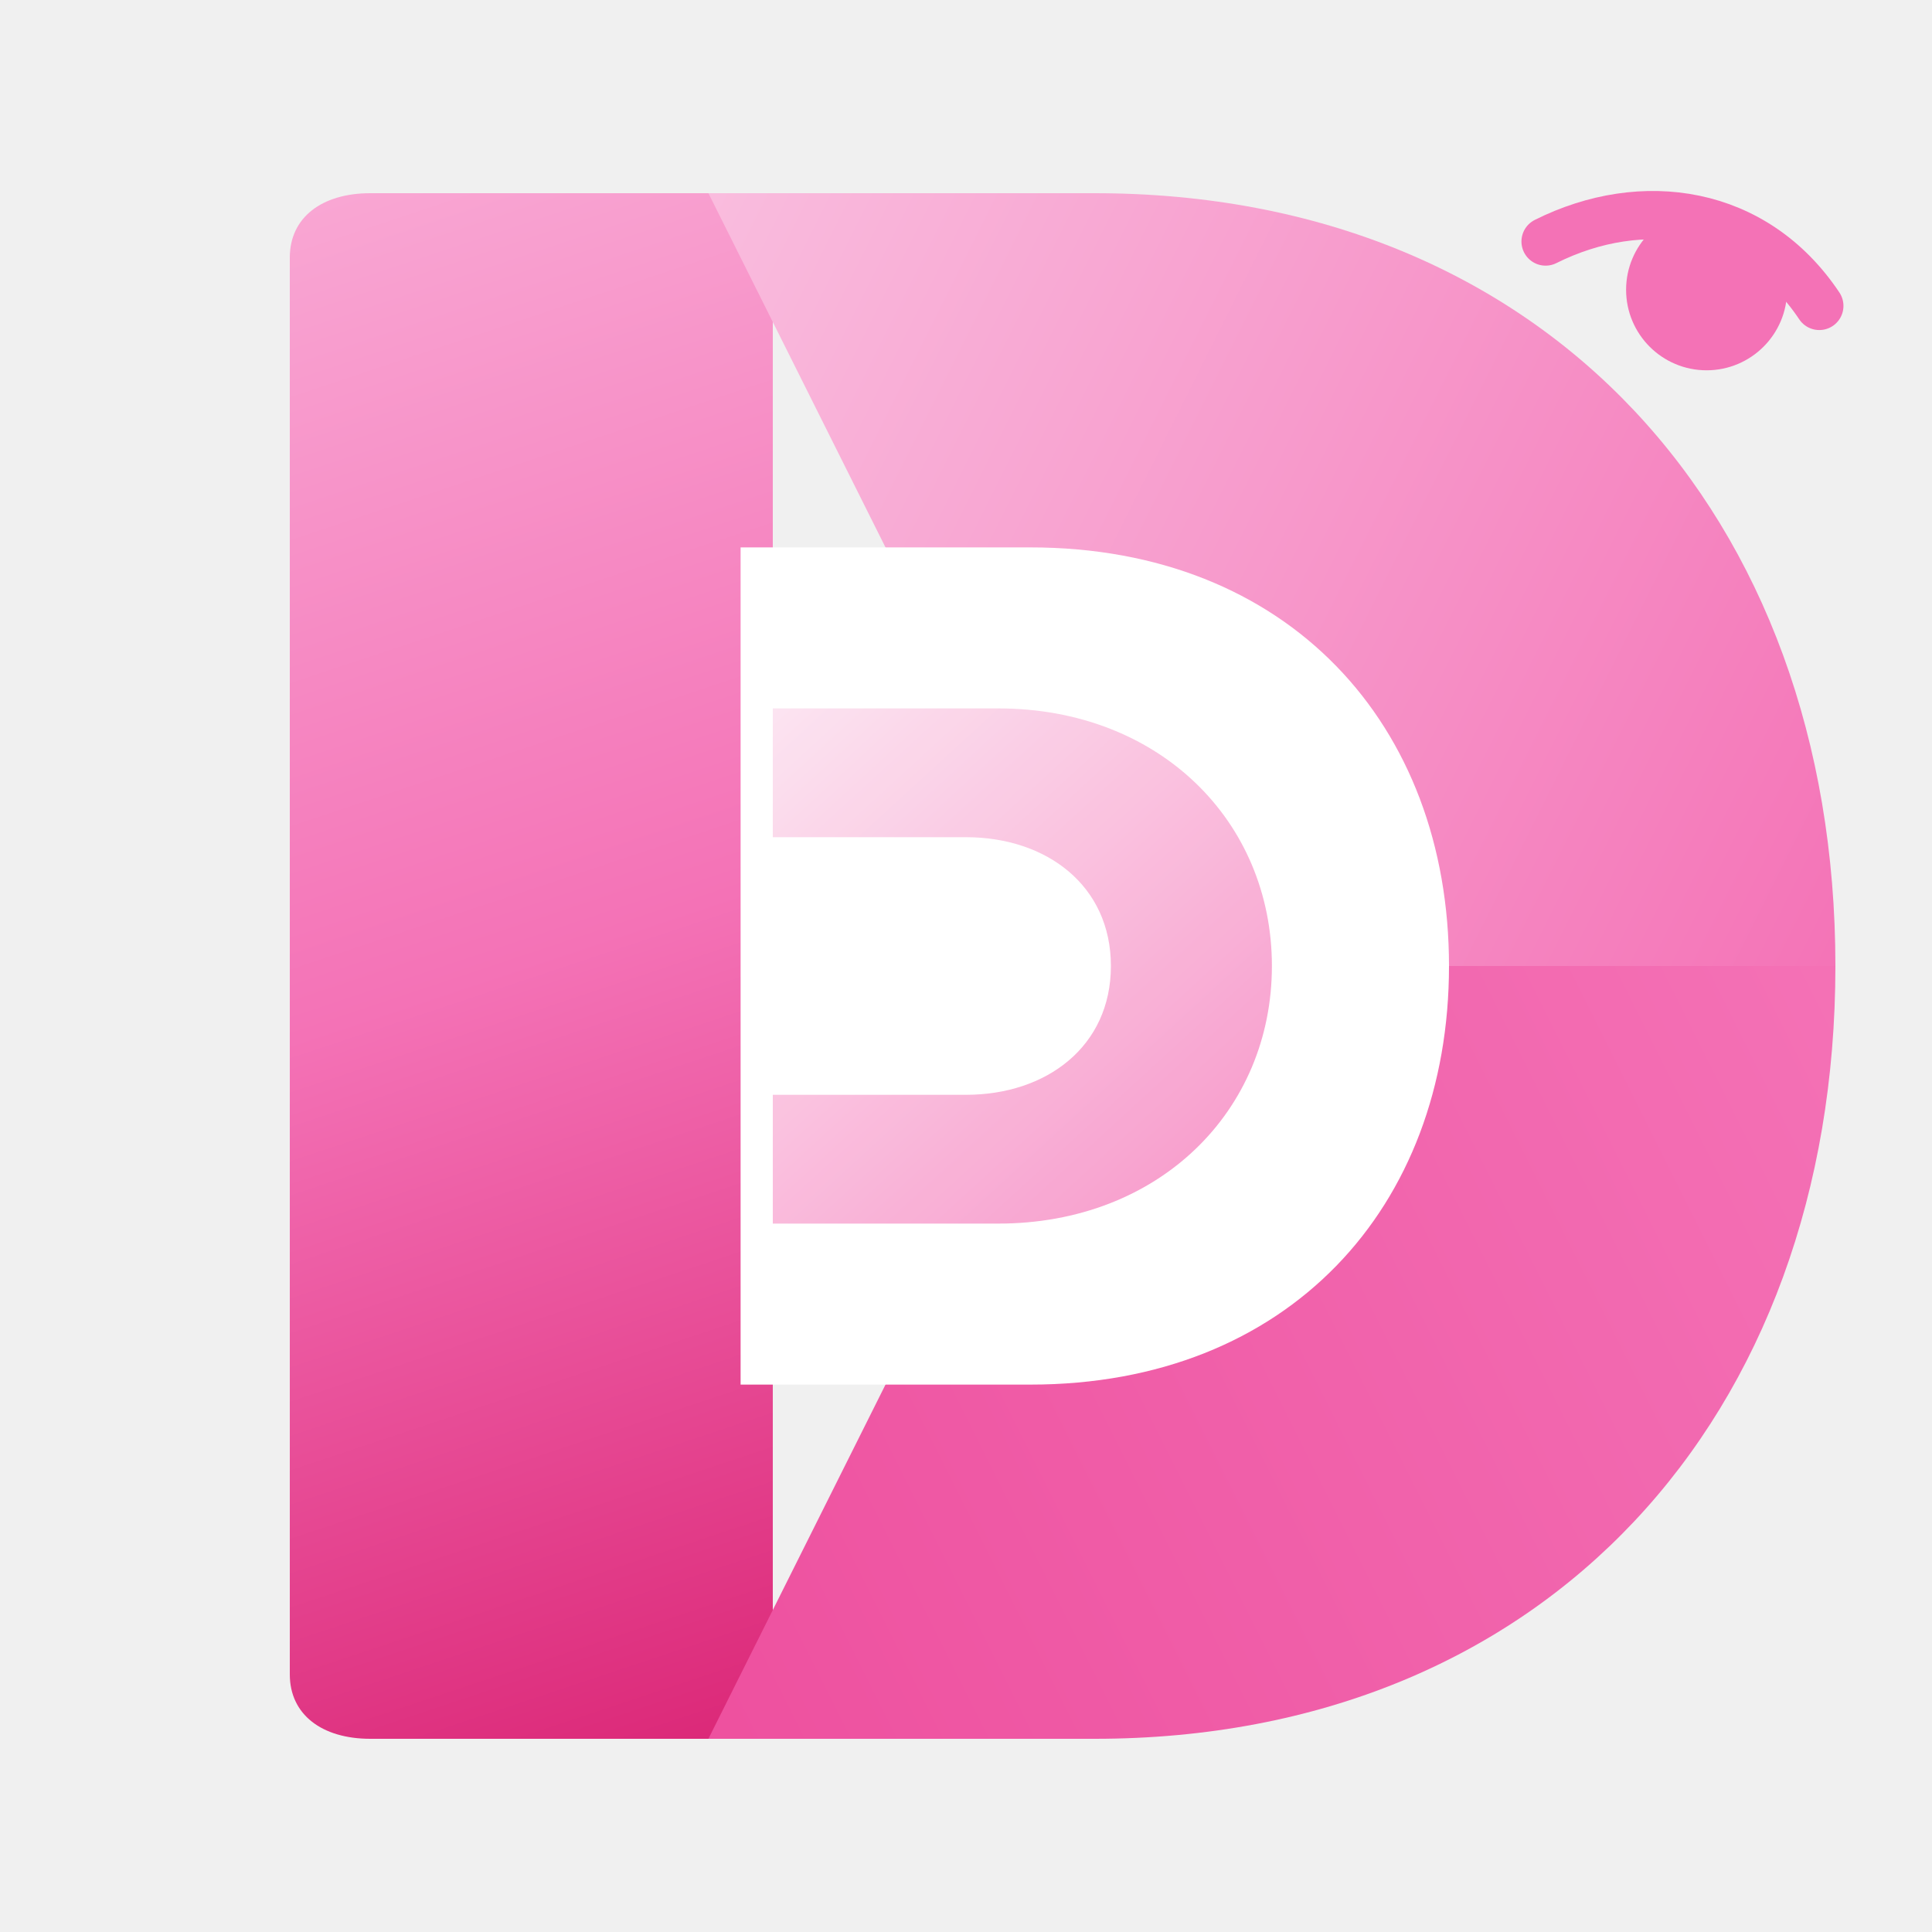
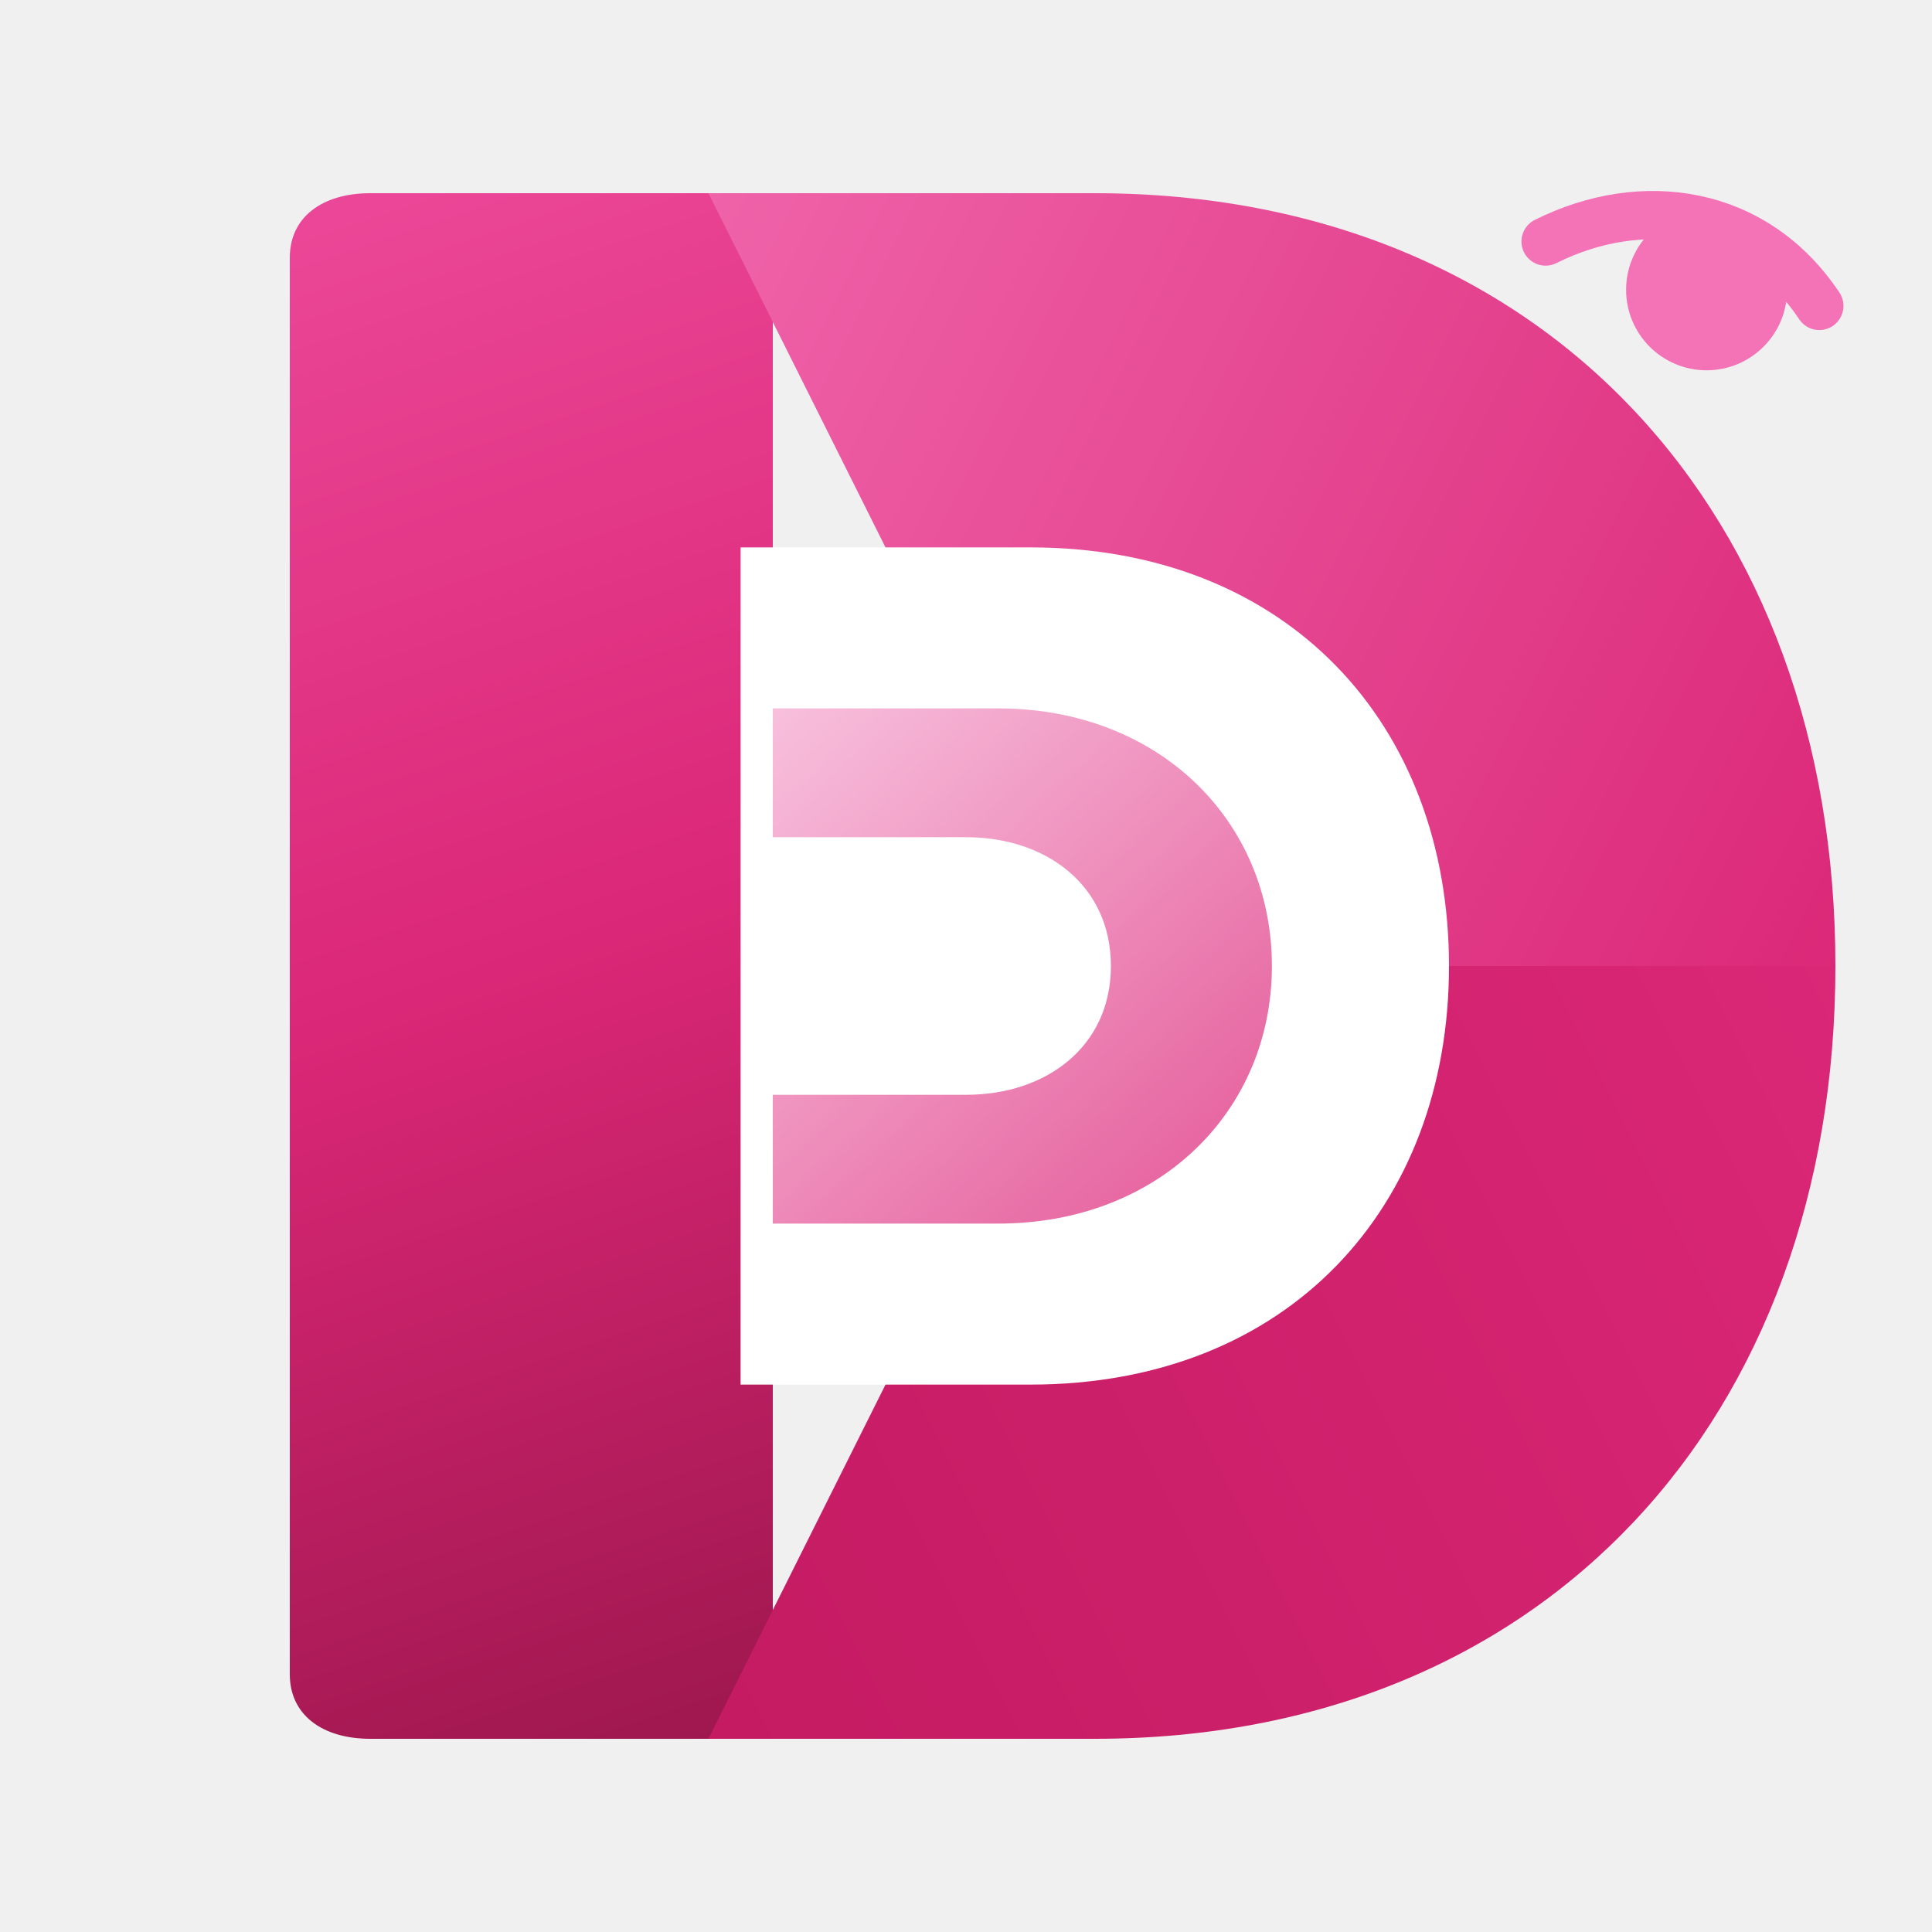
<svg xmlns="http://www.w3.org/2000/svg" viewBox="0 0 120 120" fill="none">
  <defs>
    <linearGradient id="favD_top" x1="20" y1="12" x2="116" y2="60" gradientUnits="userSpaceOnUse">
-       <stop offset="0%" stop-color="#fbcfe8" />
-       <stop offset="100%" stop-color="#f472b6" />
+       <stop offset="0%" stop-color="#f472b6" />
+       <stop offset="100%" stop-color="#db2777" />
    </linearGradient>
    <linearGradient id="favD_bottom" x1="116" y1="60" x2="20" y2="108" gradientUnits="userSpaceOnUse">
-       <stop offset="0%" stop-color="#f472b6" />
-       <stop offset="100%" stop-color="#ec4899" />
+       <stop offset="0%" stop-color="#db2777" />
+       <stop offset="100%" stop-color="#be185d" />
    </linearGradient>
    <linearGradient id="favD_spine" x1="16" y1="12" x2="48" y2="108" gradientUnits="userSpaceOnUse">
-       <stop offset="0%" stop-color="#f9a8d4" />
-       <stop offset="50%" stop-color="#f472b6" />
-       <stop offset="100%" stop-color="#db2777" />
+       <stop offset="0%" stop-color="#ec4899" />
+       <stop offset="50%" stop-color="#db2777" />
+       <stop offset="100%" stop-color="#9d174d" />
    </linearGradient>
    <linearGradient id="favD_core" x1="44" y1="36" x2="88" y2="84" gradientUnits="userSpaceOnUse">
-       <stop offset="0%" stop-color="#fdf2f8" />
-       <stop offset="100%" stop-color="#f472b6" />
+       <stop offset="0%" stop-color="#fbcfe8" />
+       <stop offset="100%" stop-color="#db2777" />
    </linearGradient>
  </defs>
  <path d="M 18 16 C 18 13.5 20 12 23 12 L 48 12 L 48 108 L 23 108 C 20 108 18 106.5 18 104 Z" fill="url(#favD_spine)" />
  <path d="M 44 12 L 68 12 C 96 12 114 32 114 60 L 68 60 L 44 12 Z" fill="url(#favD_top)" />
  <path d="M 114 60 C 114 88 96 108 68 108 L 44 108 L 68 60 L 114 60 Z" fill="url(#favD_bottom)" />
  <path d="M 46 34 L 64 34 C 80 34 90 45 90 60 C 90 75 80 86 64 86 L 46 86 Z" fill="#ffffff" />
  <path d="M 48 44 L 62 44 C 72 44 79 51 79 60 C 79 69 72 76 62 76 L 48 76 Z" fill="url(#favD_core)" opacity="0.9" />
  <path d="M 48 52 L 60 52 C 65 52 69 55 69 60 C 69 65 65 68 60 68 L 48 68 Z" fill="#ffffff" />
  <circle cx="106" cy="18" r="5" fill="#f472b6" />
  <path d="M 96 15 C 102 12 109 13 113 19" stroke="#f472b6" stroke-width="3" stroke-linecap="round" fill="none" />
</svg>
